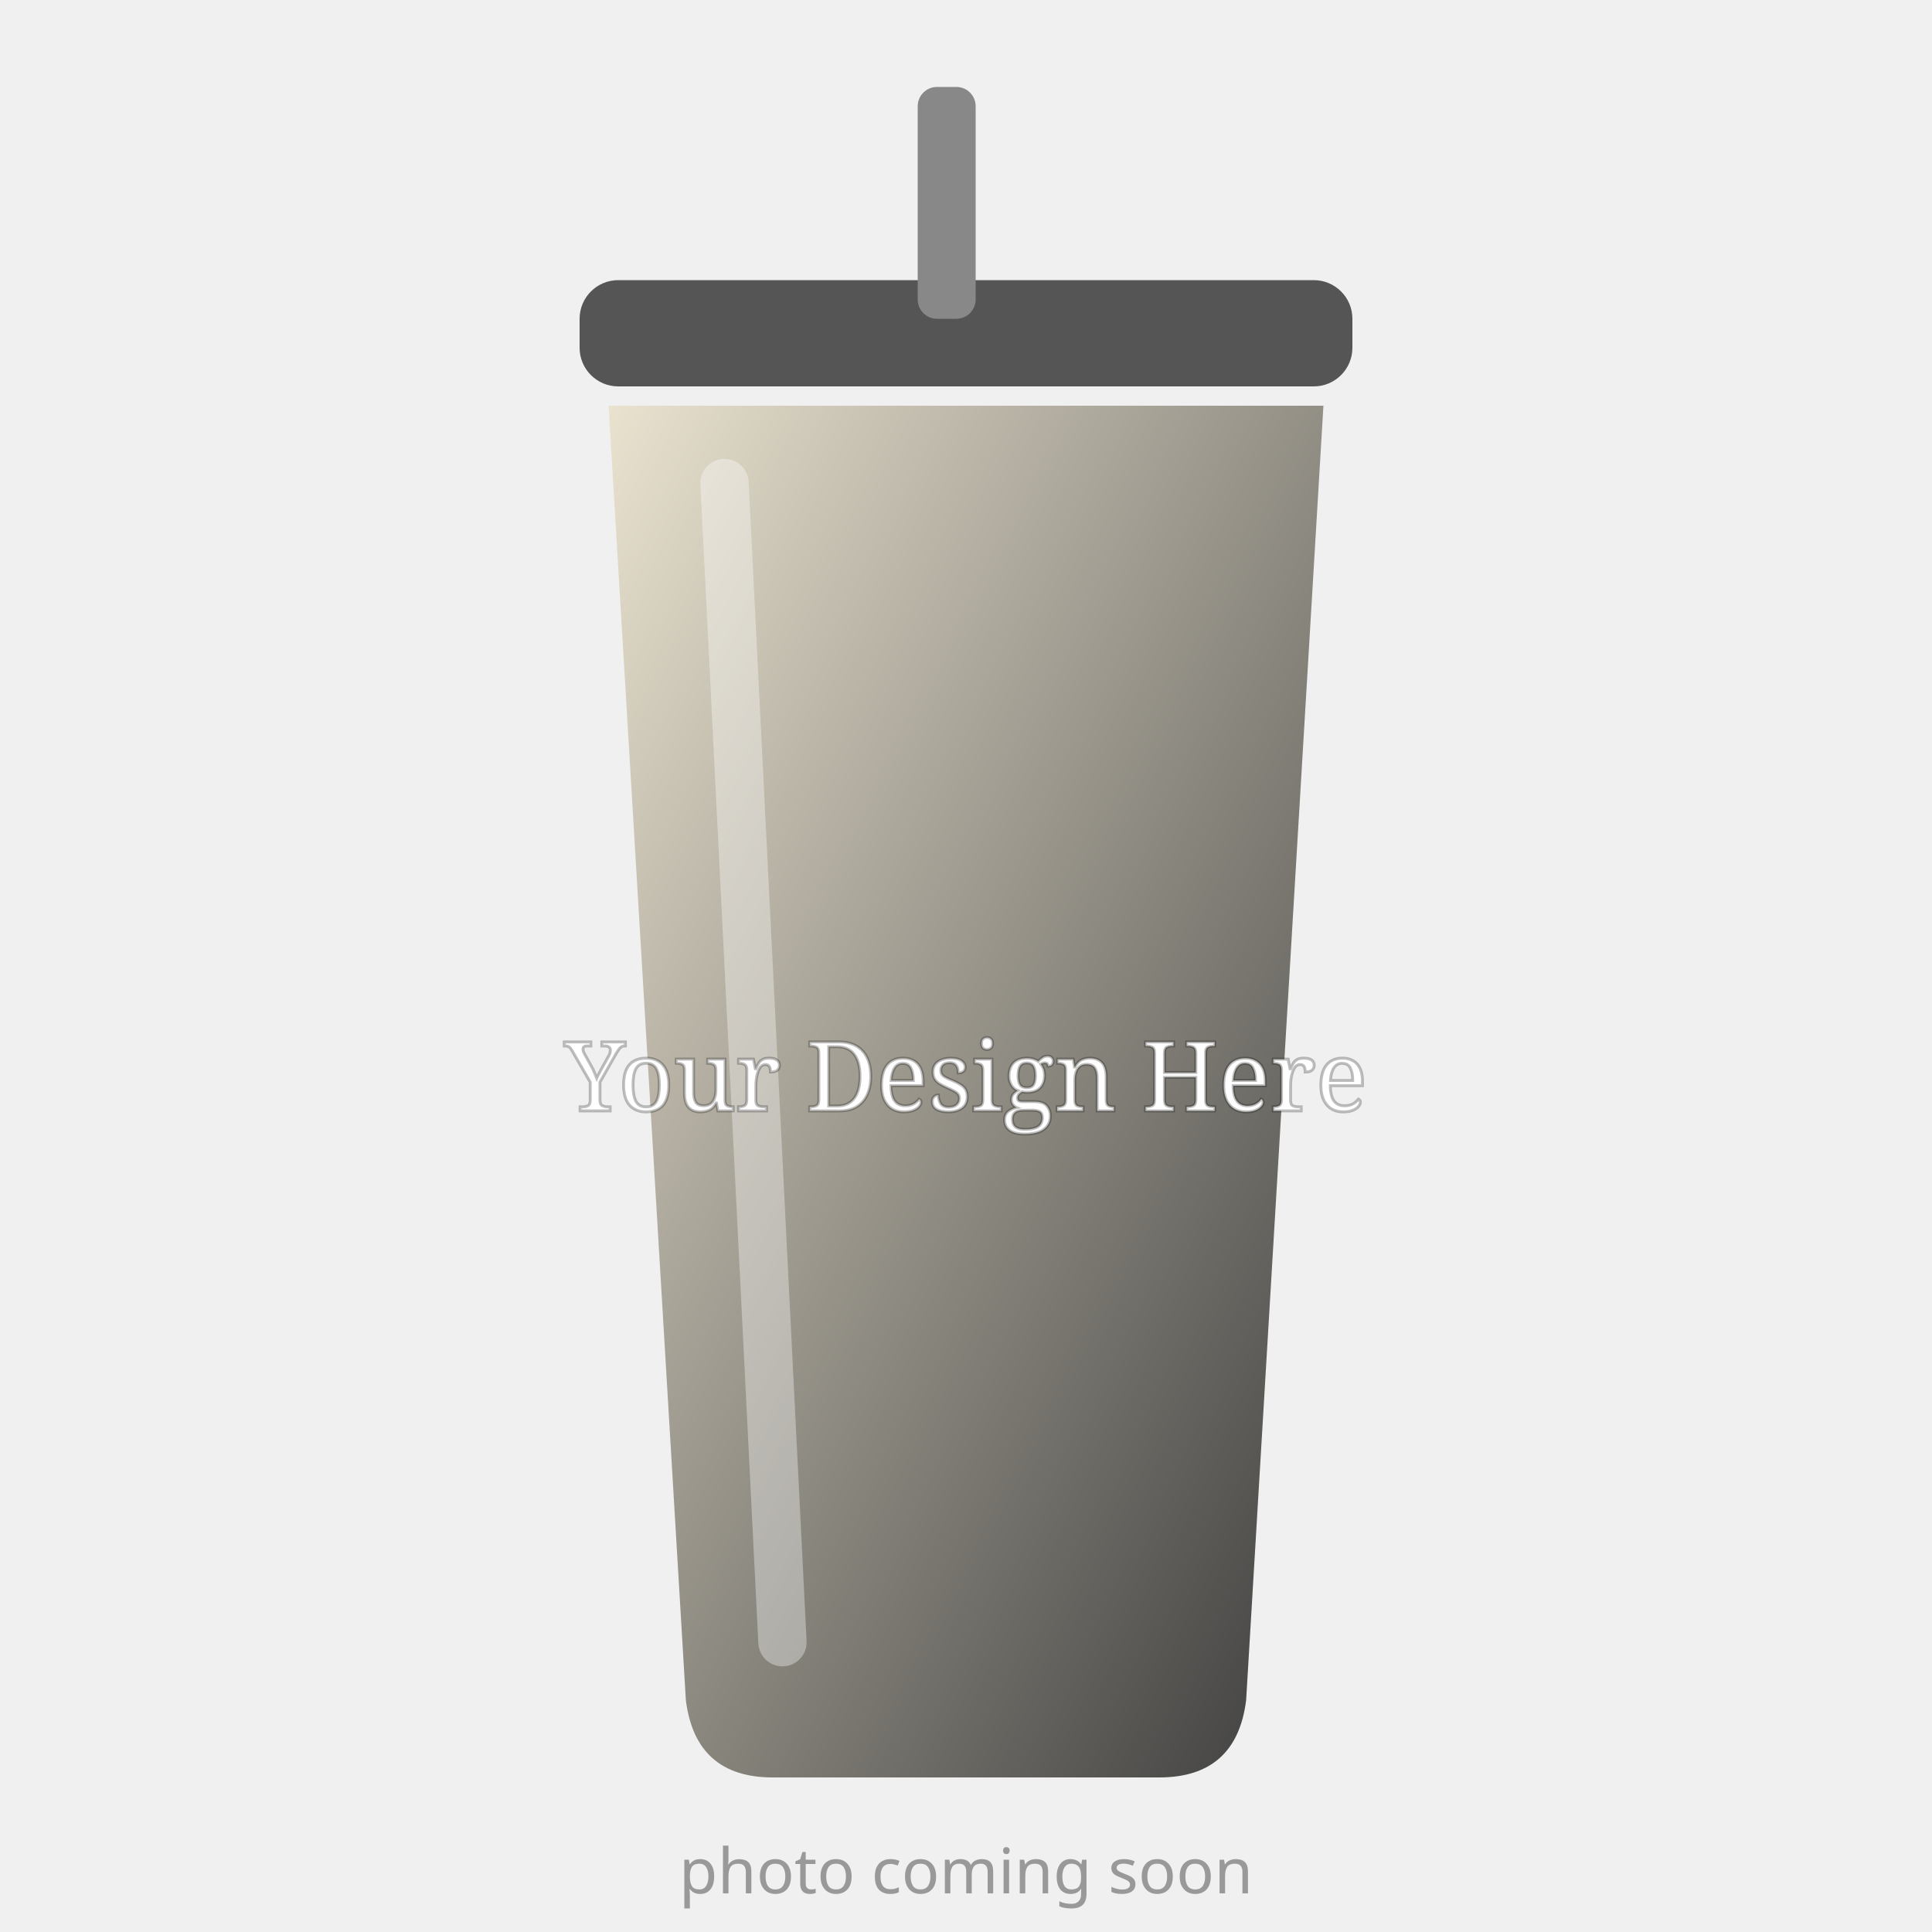
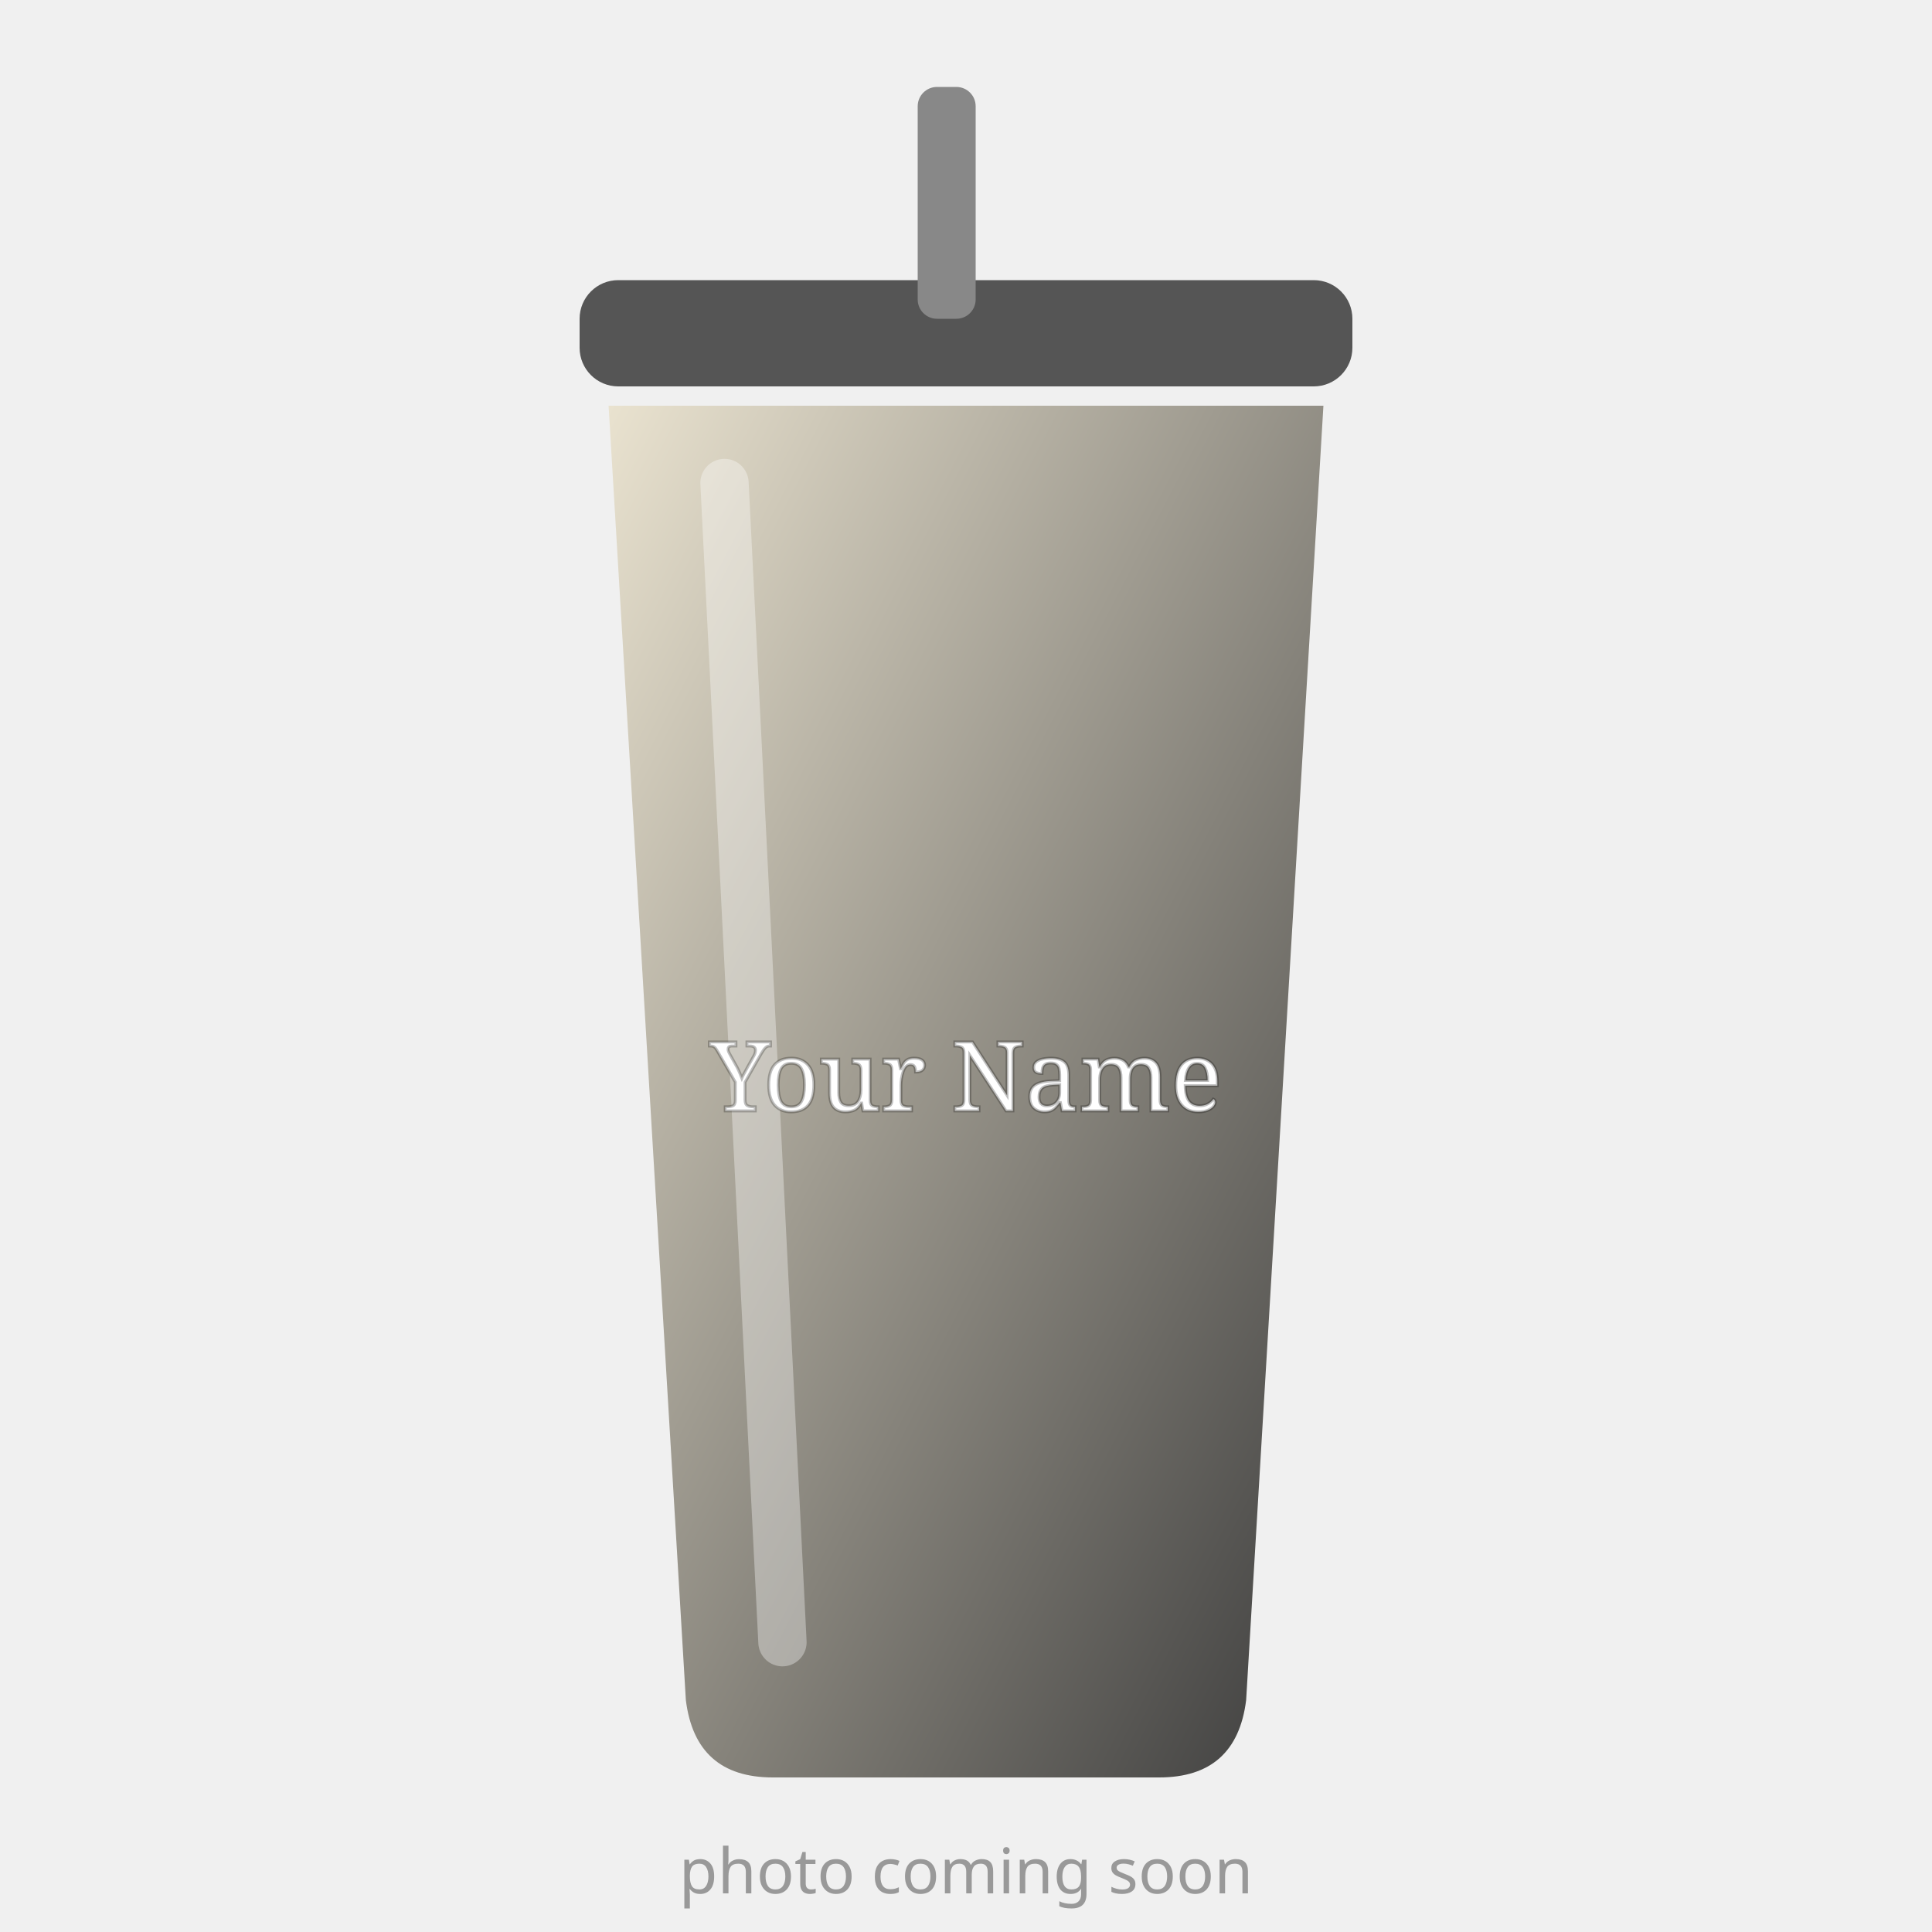
- <svg xmlns="http://www.w3.org/2000/svg" viewBox="0 0 400 400" role="img" aria-label="Your Design Here tumbler placeholder">
+ <svg xmlns="http://www.w3.org/2000/svg" viewBox="0 0 400 400" role="img" aria-label="Your Name tumbler placeholder">
  <defs>
    <linearGradient id="g" x1="0" y1="0" x2="1" y2="1">
      <stop offset="0" stop-color="#e9e2cf" />
      <stop offset="1" stop-color="#3c3c3c" />
    </linearGradient>
  </defs>
  <rect x="120" y="58" width="160" height="22" rx="8" fill="#555" />
  <rect x="190" y="18" width="12" height="48" rx="4" fill="#888" />
  <path d="M126 84 H274 L258 352 Q256 368 240 368 H160 Q144 368 142 352 Z" fill="url(#g)" />
  <path d="M150 100 L162 340" stroke="#fff" stroke-opacity=".35" stroke-width="10" stroke-linecap="round" />
-   <text x="200" y="230" text-anchor="middle" font-family="Georgia, serif" font-size="20" fill="#fff" stroke="#000" stroke-opacity=".25" stroke-width=".6">Your Design Here</text>
+   <text x="200" y="230" text-anchor="middle" font-family="Georgia, serif" font-size="20" fill="#fff" stroke="#000" stroke-opacity=".25" stroke-width=".6">Your Name</text>
  <text x="200" y="392" text-anchor="middle" font-family="sans-serif" font-size="13" fill="#999">photo coming soon</text>
</svg>
